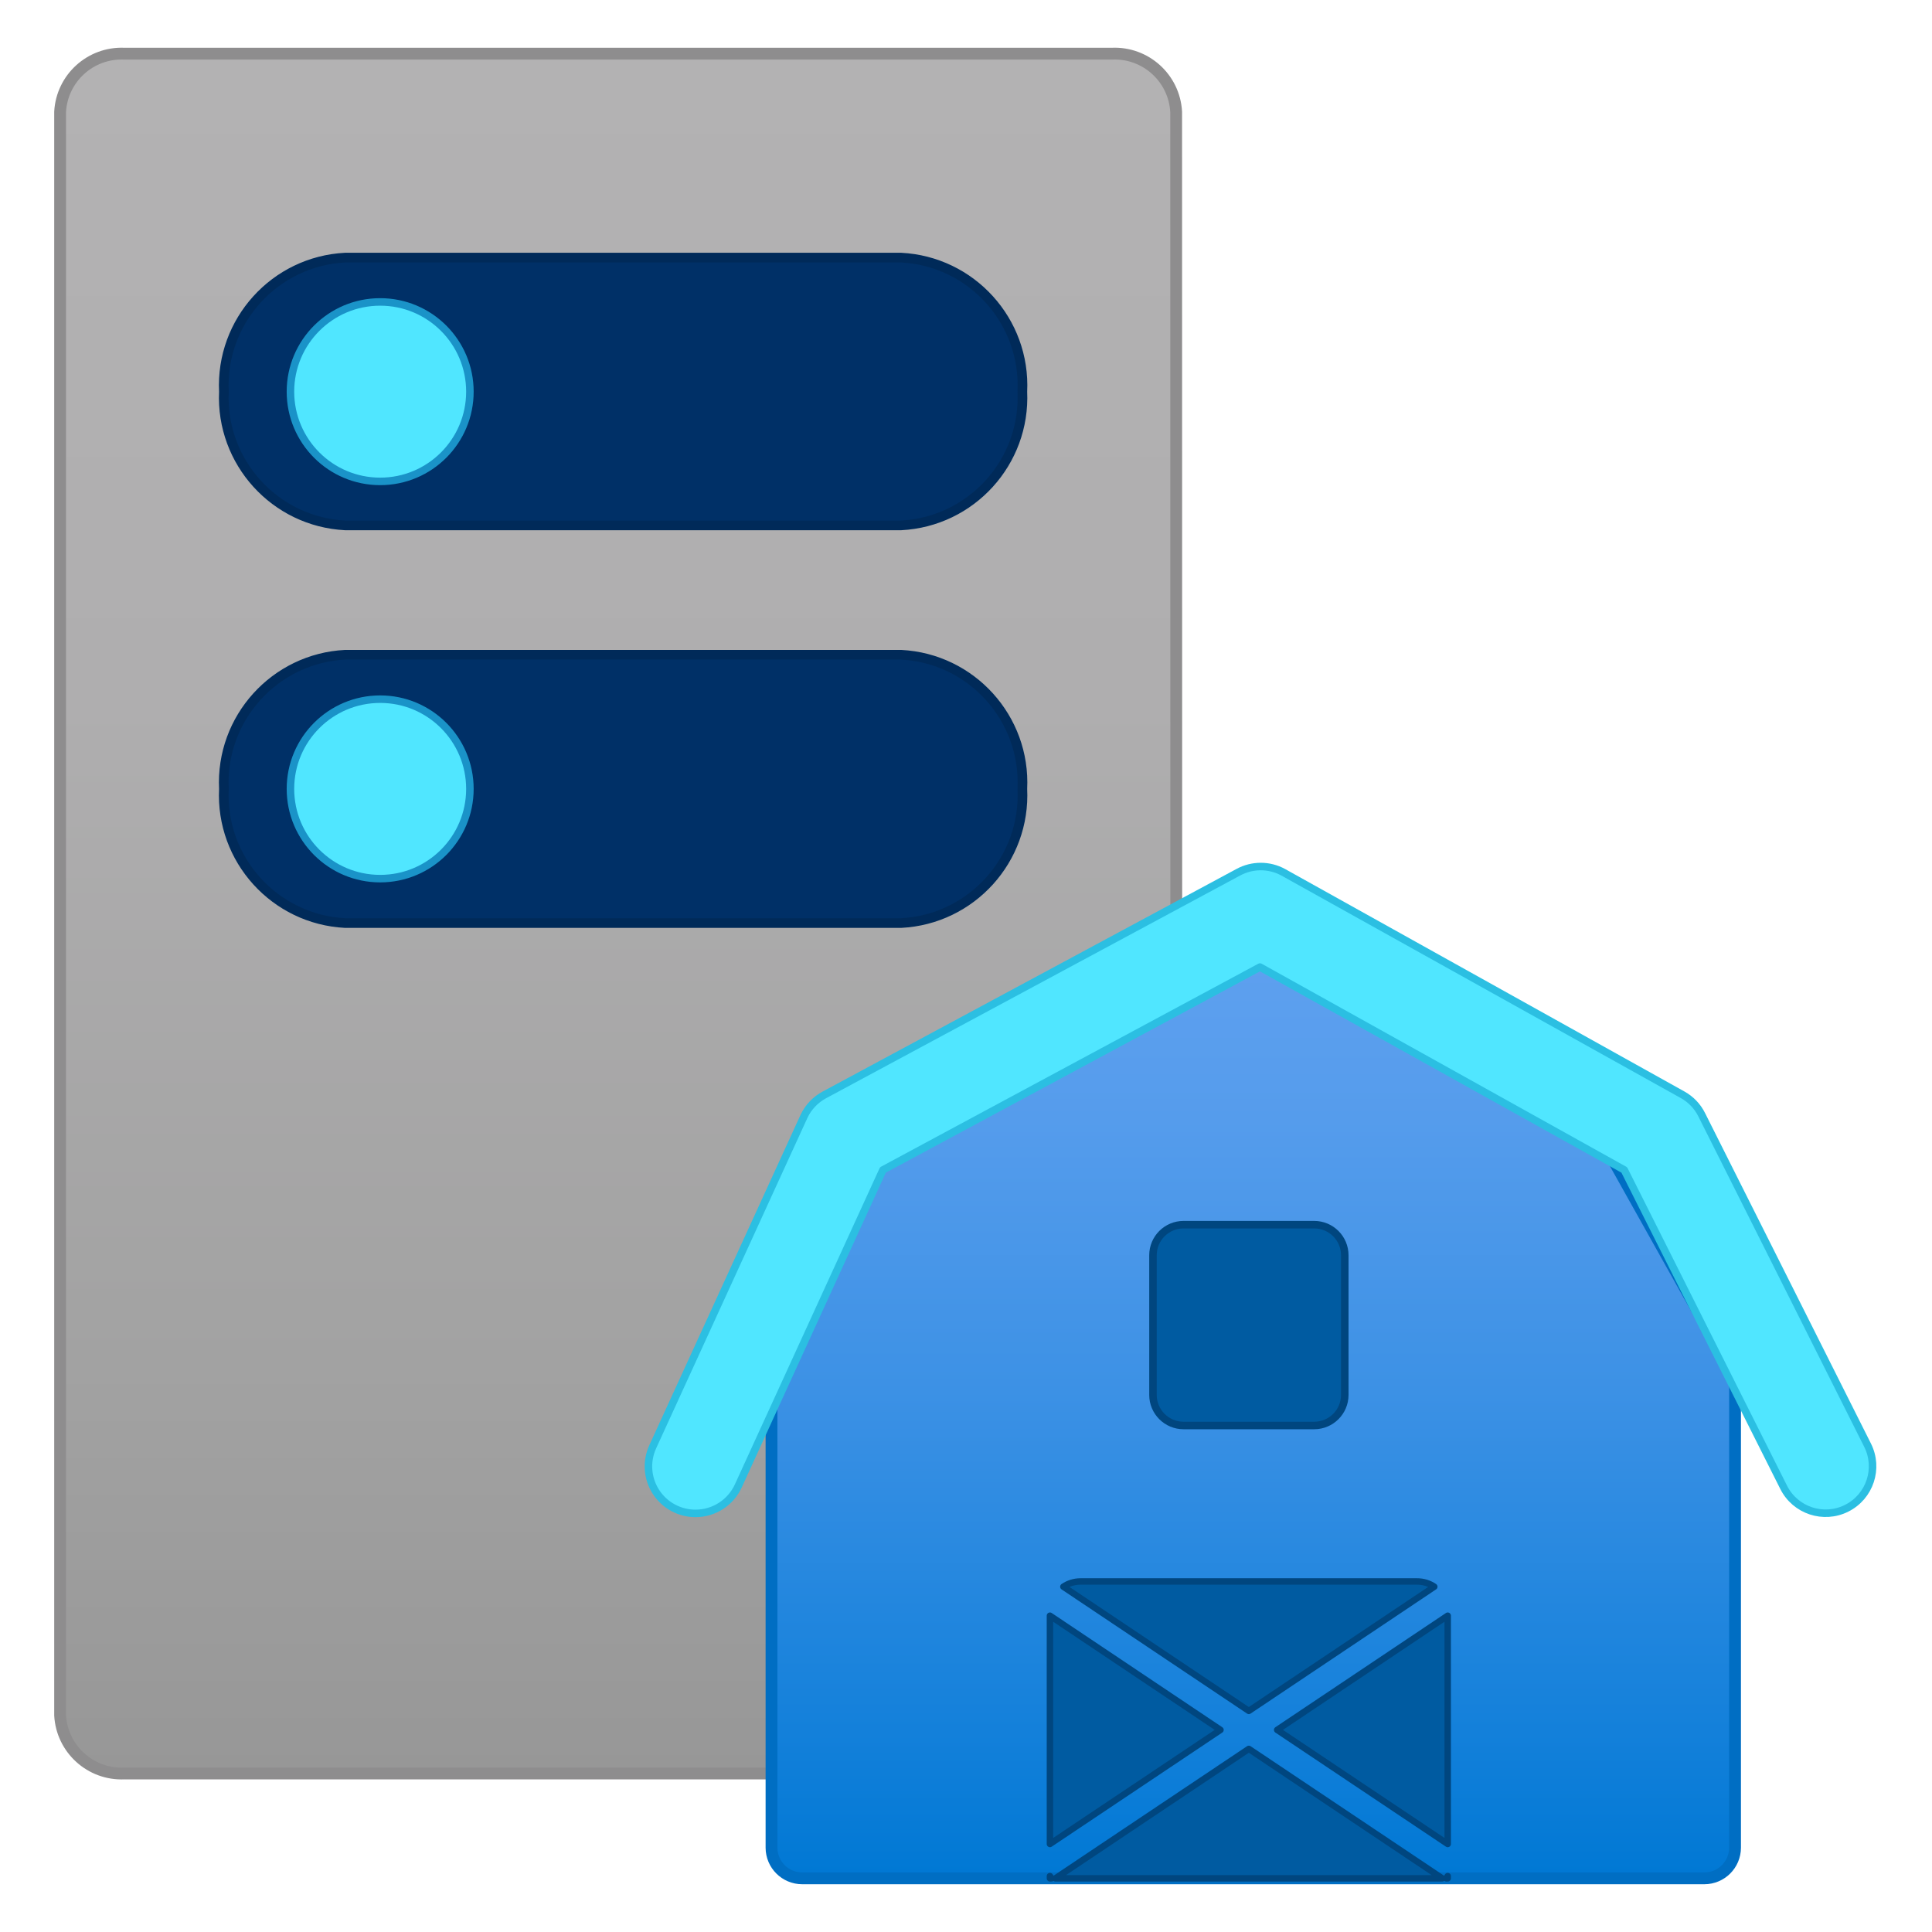
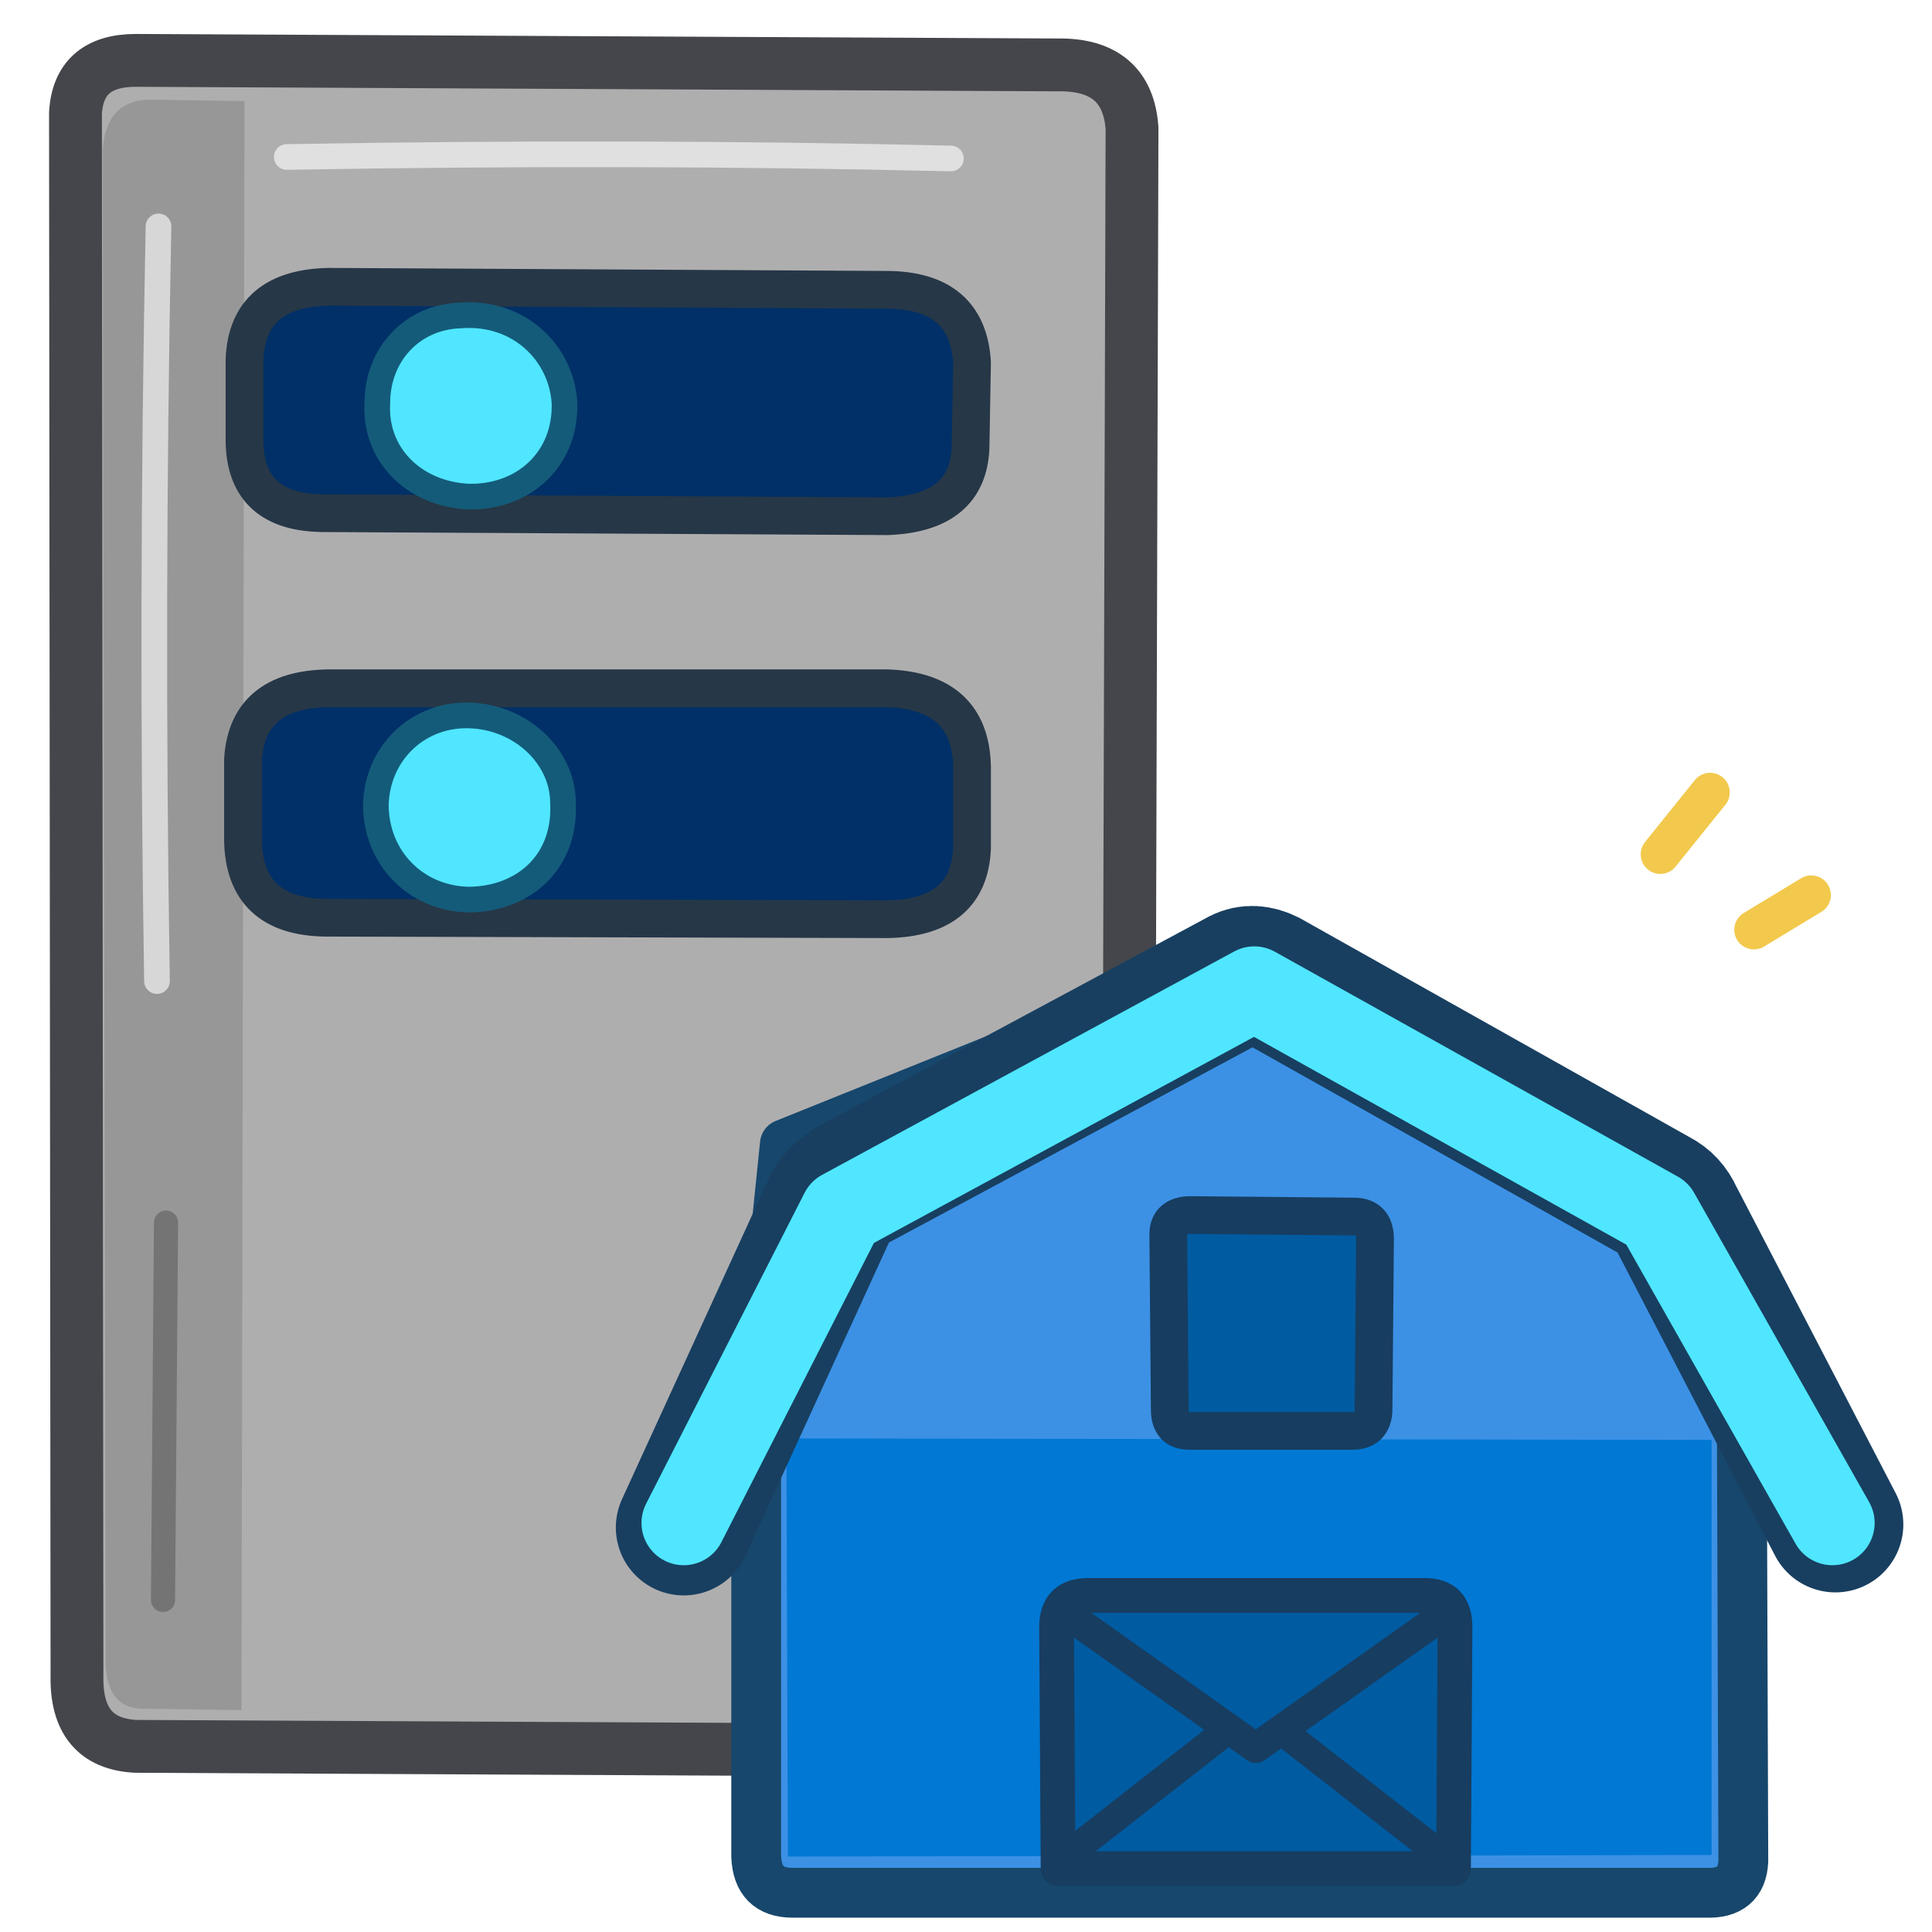
- <svg xmlns="http://www.w3.org/2000/svg" width="128" height="128" viewBox="0 0 128 128">
-   <defs>
-     <linearGradient id="server-gray" x1="5.759" y1="0.5" x2="5.759" y2="16.523" gradientUnits="userSpaceOnUse">
-       <stop offset="0" stop-color="#b3b2b3" />
-       <stop offset="0.375" stop-color="#afaeaf" />
-       <stop offset="0.763" stop-color="#a2a2a2" />
-       <stop offset="1" stop-color="#979797" />
-     </linearGradient>
-     <linearGradient id="farm-blue" x1="11.676" y1="17.5" x2="11.676" y2="8.901" gradientUnits="userSpaceOnUse">
-       <stop offset="0" stop-color="#0078d4" />
-       <stop offset="0.156" stop-color="#1380da" />
-       <stop offset="0.528" stop-color="#3c91e5" />
-       <stop offset="0.822" stop-color="#559cec" />
-       <stop offset="1" stop-color="#5ea0ef" />
-     </linearGradient>
-   </defs>
-   <g transform="scale(7.111111)" stroke-linecap="round" stroke-linejoin="round">
-     <path d="M10.96,15.98a.574.574,0,0,1-.6.543h-9.2a.574.574,0,0,1-.6-.543V1.043A.574.574,0,0,1,1.158.5h9.2a.574.574,0,0,1,.6.543Z" fill="url(#server-gray)" stroke="#8e8d8e" stroke-width=".11" />
-     <path d="M2.086,7.35A1.193,1.193,0,0,1,3.217,6.1H8.394A1.193,1.193,0,0,1,9.525,7.35h0A1.193,1.193,0,0,1,8.394,8.6H3.217A1.193,1.193,0,0,1,2.086,7.35Z" fill="#003067" stroke="#002a59" stroke-width=".09" />
-     <path d="M2.086,3.649A1.193,1.193,0,0,1,3.217,2.4H8.394A1.193,1.193,0,0,1,9.525,3.649h0A1.193,1.193,0,0,1,8.394,4.895H3.217A1.193,1.193,0,0,1,2.086,3.649Z" fill="#003067" stroke="#002a59" stroke-width=".09" />
-     <circle cx="3.542" cy="3.649" r="0.836" fill="#50e6ff" stroke="#1a93c8" stroke-width=".07" />
-     <circle cx="3.542" cy="7.35" r="0.836" fill="#50e6ff" stroke="#1a93c8" stroke-width=".07" />
-     <path d="M14.849,10.484,11.676,8.9,8.388,10.484l-1.2,2.35v4.381a.286.286,0,0,0,.286.285h8.405a.286.286,0,0,0,.286-.285V12.834Z" fill="url(#farm-blue)" stroke="#006ec3" stroke-width=".11" />
-     <path d="M6.481,14.1a.438.438,0,0,1-.4-.62L7.491,10.4a.439.439,0,0,1,.191-.2l3.854-2.073a.438.438,0,0,1,.42,0L15.677,10.2a.434.434,0,0,1,.178.187L17.4,13.465a.437.437,0,1,1-.782.392L15.133,10.9l-3.394-1.89L8.226,10.9,6.879,13.843A.438.438,0,0,1,6.481,14.1Z" fill="#50e6ff" stroke="#2bbfe2" stroke-width=".07" />
-     <rect x="10.742" y="11.41" width="1.787" height="1.871" rx="0.285" fill="#005ba1" stroke="#00467f" stroke-width=".07" />
-     <g fill="#005ba1" stroke="#00467f" stroke-width=".06">
-       <path d="M11.635,15.94l1.728-1.157a.283.283,0,0,0-.16-.049H10.067a.285.285,0,0,0-.16.049Z" />
-       <polygon points="13.488 17.18 13.488 15.053 11.899 16.117 13.488 17.18" />
-       <polygon points="11.371 16.117 9.782 15.053 9.782 17.18 11.371 16.117" />
-       <polygon points="13.475 17.5 13.488 17.5 13.488 17.479 13.475 17.5" />
-       <polygon points="9.782 17.479 9.782 17.5 9.796 17.5 9.782 17.479" />
-       <polygon points="9.833 17.5 13.437 17.5 11.635 16.294 9.833 17.5" />
-     </g>
+ <svg xmlns="http://www.w3.org/2000/svg" width="128" height="128" viewBox="0 0 128 128" fill="none">
+   <path d="M5 7.5 Q5.2 4 9 4 L70 4.3 Q74.7 4.2 75 8.5            L74.7 111 Q74.5 115.8 70.5 116 L9 115.7            Q5 115.5 5.1 111Z" fill="#AFAEAF" stroke="#44464B" stroke-width="3.5" stroke-linejoin="round" stroke-linecap="round" />
+   <path d="M6.8 10 Q7 6.6 10 6.6 L16.2 6.7            L16 113.3 L9.2 113.2 Q7 113 7 110Z" fill="#979797" />
+   <path d="M16.2 23.8 Q16.4 19.1 21.8 19            L58.7 19.2 Q64.1 19.2 64.4 24            L64.3 29.7 Q64.1 34 58.8 34.2            L21.5 34 Q16.3 34 16.2 29.3Z" fill="#003067" stroke="#263747" stroke-width="2.5" stroke-linejoin="round" />
+   <path d="M30.5 20.9 C34.4 20.6 37.2 23.4 37.4 26.7            C37.5 30.5 34.6 33 31 32.9            C27.4 32.7 24.8 30.1 25 26.7            C25 23.5 27.3 21 30.5 20.9Z" fill="#50E6FF" stroke="#145B7A" stroke-width="1.7" />
+   <path d="M16.1 50.3 Q16.4 45.7 21.7 45.6            L58.8 45.6 Q64.3 45.8 64.4 50.8            L64.4 56.2 Q64.2 60.8 58.8 60.9            L21.5 60.8 Q16.2 60.7 16.1 55.7Z" fill="#003067" stroke="#263747" stroke-width="2.5" stroke-linejoin="round" />
+   <path d="M30.7 47.4 C34.3 47.3 37.3 50 37.3 53.2            C37.5 57.1 34.7 59.6 31 59.6            C27.5 59.5 24.9 56.8 24.9 53.3            C25 50 27.5 47.5 30.7 47.4Z" fill="#50E6FF" stroke="#145B7A" stroke-width="1.7" />
+   <g fill="none" stroke-linecap="round">
+     <path d="M10.5 15 Q10 40 10.4 65" stroke="#D7D7D7" stroke-width="1.7" />
+     <path d="M11 81 L10.8 106" stroke="#747474" stroke-width="1.6" />
+     <path d="M19 10.4 Q42 10 63 10.5" stroke="#E0E0E0" stroke-width="1.7" />
+   </g>
+   <path d="M52 75.8            L82.8 63.4            L105.1 73.6            L115.4 94.4            L115.5 123.3            Q115.4 125.5 113 125.4            L52.5 125.4            Q50.2 125.4 50.1 123            L50.1 94.3Z" fill="#3C91E5" stroke="#17476C" stroke-width="3.3" stroke-linecap="round" stroke-linejoin="round" />
+   <path d="M52.1 95.3 L113.4 95.4            L113.4 122.9 L52.2 123Z" fill="#0078D4" />
+   <path d="M45.3 101.2            L55.1 79.8            Q55.4 79.2 56.5 78.5            L82.2 64.7            Q83 64.3 84 64.8            L109.8 79.3            Q110.6 79.7 111 80.6            L121.6 101" fill="none" stroke="#183F60" stroke-width="9" stroke-linecap="round" stroke-linejoin="round" />
+   <path d="M45.3 100.9            L55.8 80.3            L83.1 65.5            L109.8 80.4            L121.4 100.9" fill="none" stroke="#50E6FF" stroke-width="5.6" stroke-linecap="round" stroke-linejoin="round" />
+   <path d="M77.4 81.8            Q77.4 80.5 78.9 80.5            L89.7 80.6            Q91.1 80.6 91.1 82.1            L91 93.5            Q90.9 94.8 89.6 94.8            L78.8 94.8            Q77.5 94.8 77.5 93.4Z" fill="#005BA1" stroke="#173D60" stroke-width="2.5" stroke-linejoin="round" />
+   <path d="M70 107.8            Q70 105.7 72.1 105.7            L94.4 105.7            Q96.4 105.7 96.4 107.8            L96.3 123.8            L70.1 123.8Z" fill="#005BA1" stroke="#173D60" stroke-width="2.3" stroke-linejoin="round" />
+   <path d="M71.2 107.3 L83.2 115.8 L95.2 107.3" fill="none" stroke="#173D60" stroke-width="2" stroke-linecap="round" stroke-linejoin="round" />
+   <path d="M71.5 122.3 L80.7 115.1            M94.7 122.3 L85.6 115.2" fill="none" stroke="#173D60" stroke-width="1.9" stroke-linecap="round" />
+   <g fill="none" stroke="#F2C94C" stroke-width="2.6" stroke-linecap="round" stroke-linejoin="round">
+     <path d="M110 56.6 L113.3 52.5" />
+     <path d="M116.2 61.6 L120 59.3" />
  </g>
</svg>
